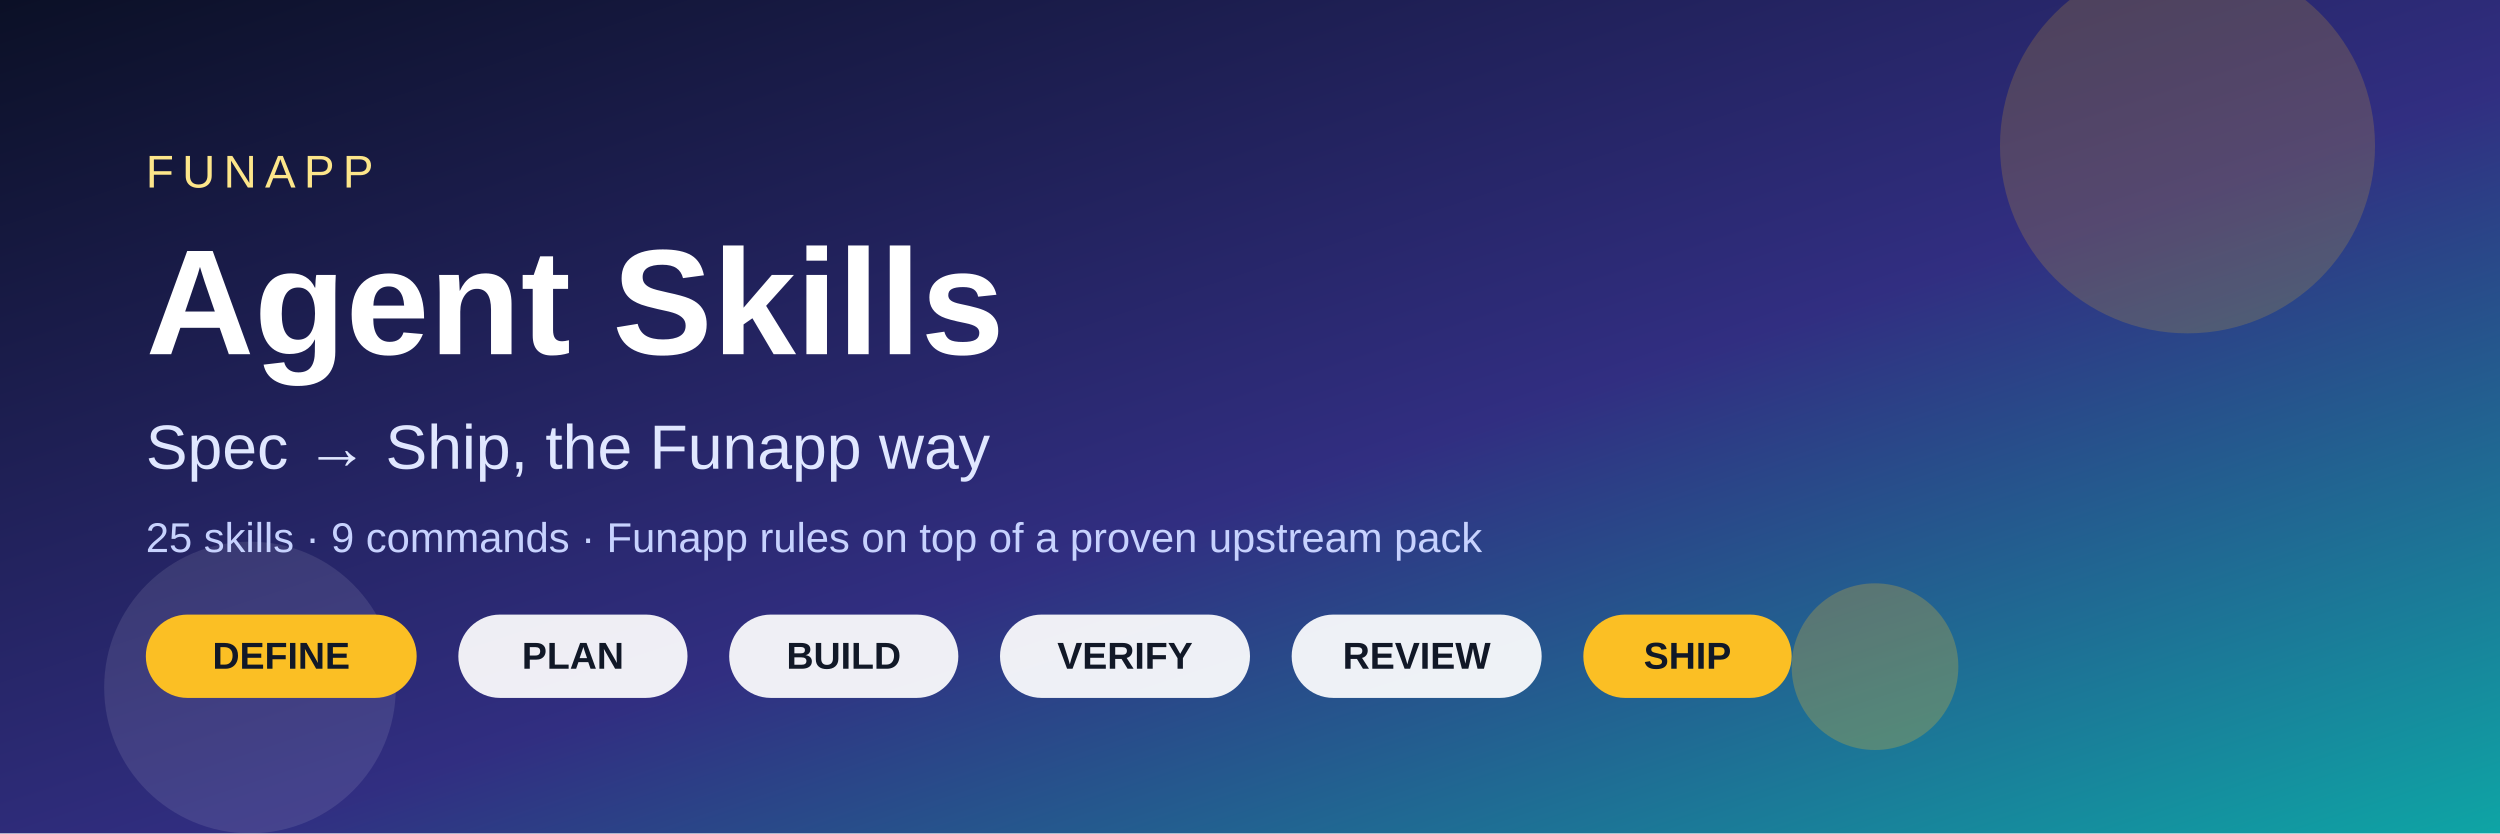
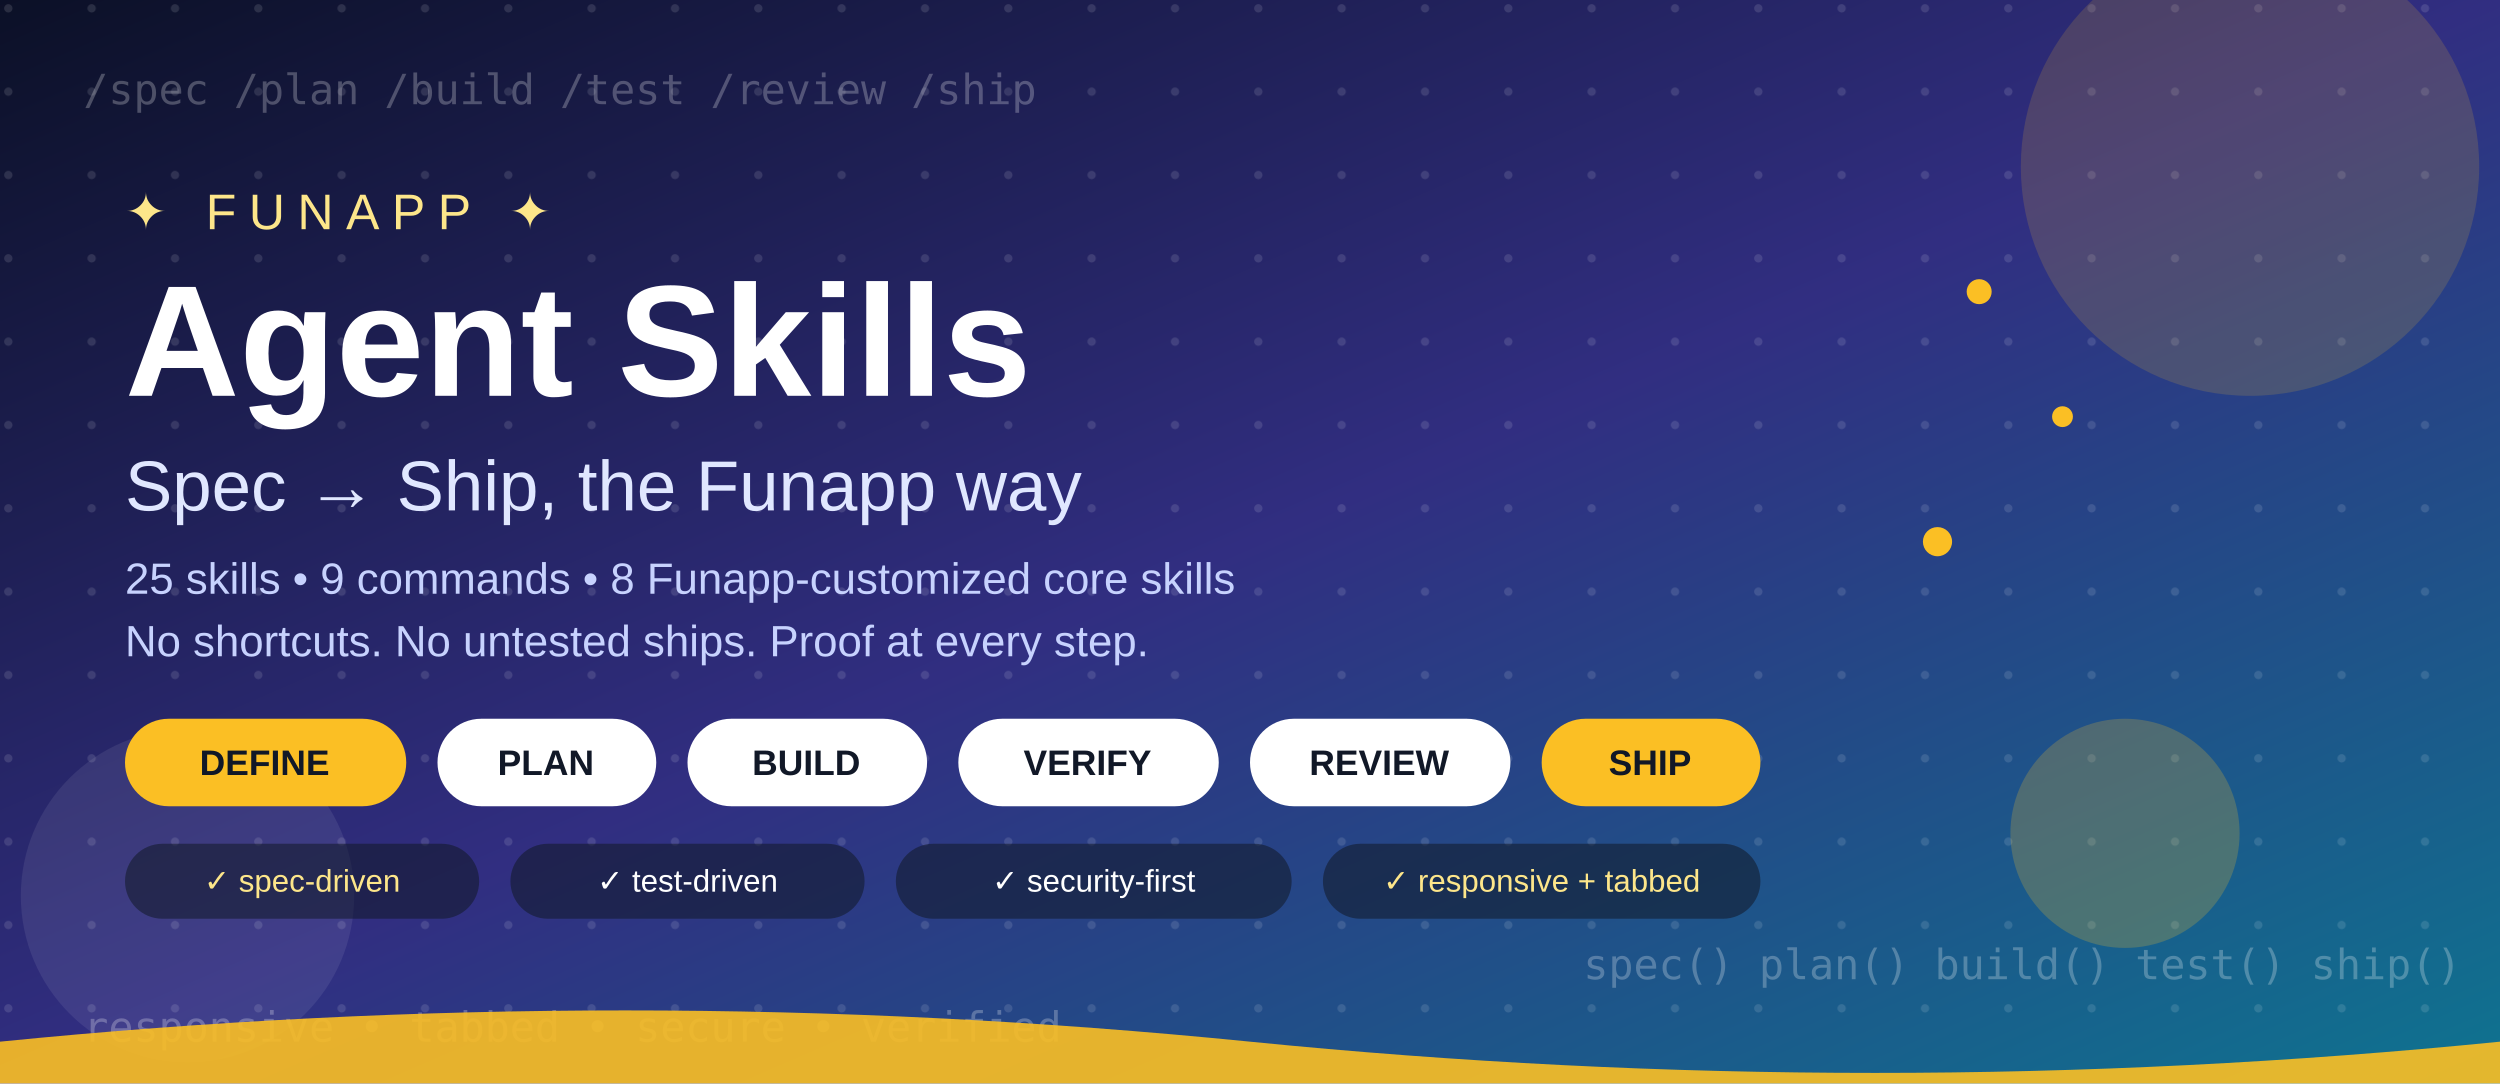
- <svg xmlns="http://www.w3.org/2000/svg" width="1200" height="400" viewBox="0 0 1200 400" role="img" aria-label="Funapp Agent Skills banner">
+ <svg xmlns="http://www.w3.org/2000/svg" width="1200" height="520" viewBox="0 0 1200 520" role="img" aria-label="Funapp Agent Skills banner">
  <defs>
    <linearGradient id="bg" x1="0%" y1="0%" x2="100%" y2="100%">
      <stop offset="0%" stop-color="#0b1026">
-         <animate attributeName="stop-color" values="#0b1026;#1e1b4b;#0b1026" dur="8s" repeatCount="indefinite" />
+         <animate attributeName="stop-color" values="#0b1026;#1e1b4b;#0b1026" dur="9s" repeatCount="indefinite" />
      </stop>
-       <stop offset="55%" stop-color="#312e81">
-         <animate attributeName="stop-color" values="#312e81;#6d28d9;#312e81" dur="8s" repeatCount="indefinite" />
+       <stop offset="50%" stop-color="#312e81">
+         <animate attributeName="stop-color" values="#312e81;#6d28d9;#312e81" dur="9s" repeatCount="indefinite" />
      </stop>
-       <stop offset="100%" stop-color="#0ea5a5">
-         <animate attributeName="stop-color" values="#0ea5a5;#0b1026;#0ea5a5" dur="8s" repeatCount="indefinite" />
+       <stop offset="100%" stop-color="#0e7490">
+         <animate attributeName="stop-color" values="#0e7490;#0b1026;#0e7490" dur="9s" repeatCount="indefinite" />
      </stop>
    </linearGradient>
-     <linearGradient id="gold" x1="0%" y1="0%" x2="100%" y2="0%">
-       <stop offset="0%" stop-color="#fbbf24" />
-       <stop offset="100%" stop-color="#fde68a" />
-     </linearGradient>
+     <pattern id="dots" width="40" height="40" patternUnits="userSpaceOnUse">
+       <circle cx="4" cy="4" r="2" fill="#ffffff" opacity="0.12" />
+     </pattern>
  </defs>
-   <rect width="1200" height="400" fill="url(#bg)" />
-   <circle cx="1050" cy="70" r="90" fill="#fbbf24" opacity="0.18">
-     <animate attributeName="cy" values="70;90;70" dur="6s" repeatCount="indefinite" />
+   <rect width="1200" height="520" fill="url(#bg)" />
+   <rect width="1200" height="520" fill="url(#dots)" />
+   <circle cx="1080" cy="80" r="110" fill="#fbbf24" opacity="0.16">
+     <animate attributeName="r" values="110;130;110" dur="6s" repeatCount="indefinite" />
  </circle>
-   <circle cx="120" cy="330" r="70" fill="#ffffff" opacity="0.10">
-     <animate attributeName="cx" values="120;150;120" dur="7s" repeatCount="indefinite" />
+   <circle cx="90" cy="430" r="80" fill="#ffffff" opacity="0.08">
+     <animate attributeName="cx" values="90;120;90" dur="7s" repeatCount="indefinite" />
  </circle>
-   <circle cx="900" cy="320" r="40" fill="#fbbf24" opacity="0.25">
-     <animate attributeName="r" values="40;55;40" dur="5s" repeatCount="indefinite" />
+   <circle cx="1020" cy="400" r="55" fill="#fbbf24" opacity="0.22">
+     <animate attributeName="cy" values="400;380;400" dur="5s" repeatCount="indefinite" />
  </circle>
-   <text x="70" y="90" font-family="Arial, Helvetica, sans-serif" font-size="22" letter-spacing="4" fill="#fde68a">FUNAPP</text>
-   <text x="70" y="170" font-family="Arial, Helvetica, sans-serif" font-size="72" font-weight="bold" fill="#ffffff">Agent Skills</text>
-   <text x="70" y="225" font-family="Arial, Helvetica, sans-serif" font-size="30" fill="#e0e7ff">Spec → Ship, the Funapp way</text>
-   <text x="70" y="265" font-family="Arial, Helvetica, sans-serif" font-size="20" fill="#c7d2fe">25 skills · 9 commands · Funapp rules on top of a proven upstream pack</text>
-   <g font-family="Arial, Helvetica, sans-serif" font-size="18" font-weight="bold" text-anchor="middle">
-     <rect x="70" y="295" width="130" height="40" rx="20" fill="#fbbf24" />
-     <text x="135" y="321" fill="#111827">DEFINE</text>
-     <rect x="220" y="295" width="110" height="40" rx="20" fill="#ffffff" opacity="0.92" />
-     <text x="275" y="321" fill="#111827">PLAN</text>
-     <rect x="350" y="295" width="110" height="40" rx="20" fill="#ffffff" opacity="0.92" />
-     <text x="405" y="321" fill="#111827">BUILD</text>
-     <rect x="480" y="295" width="120" height="40" rx="20" fill="#ffffff" opacity="0.92" />
-     <text x="540" y="321" fill="#111827">VERIFY</text>
-     <rect x="620" y="295" width="120" height="40" rx="20" fill="#ffffff" opacity="0.92" />
-     <text x="680" y="321" fill="#111827">REVIEW</text>
-     <rect x="760" y="295" width="100" height="40" rx="20" fill="#fbbf24" />
-     <text x="810" y="321" fill="#111827">SHIP</text>
+   <g font-family="monospace" font-size="20" fill="#ffffff" opacity="0.25">
+     <text x="40" y="50">/spec  /plan  /build  /test  /review  /ship</text>
+     <text x="760" y="470">spec()  plan()  build()  test()  ship()</text>
+     <text x="40" y="500">responsive  •  tabbed  •  secure  •  verified</text>
  </g>
+   <g font-family="Arial, Helvetica, sans-serif">
+     <text x="60" y="110" font-size="24" letter-spacing="6" fill="#fde68a">✦  FUNAPP  ✦</text>
+     <text x="60" y="190" font-size="76" font-weight="bold" fill="#ffffff">Agent Skills</text>
+     <text x="60" y="245" font-size="34" fill="#e0e7ff">Spec → Ship, the Funapp way</text>
+     <text x="60" y="285" font-size="21" fill="#c7d2fe">25 skills  •  9 commands  •  8 Funapp-customized core skills</text>
+     <text x="60" y="315" font-size="21" fill="#c7d2fe">No shortcuts. No untested ships. Proof at every step.</text>
+   </g>
+   <g font-family="Arial, Helvetica, sans-serif" font-size="17" font-weight="bold" text-anchor="middle">
+     <rect x="60" y="345" width="135" height="42" rx="21" fill="#fbbf24" />
+     <text x="127" y="372" fill="#111827">DEFINE</text>
+     <rect x="210" y="345" width="105" height="42" rx="21" fill="#ffffff" />
+     <text x="262" y="372" fill="#111827">PLAN</text>
+     <rect x="330" y="345" width="115" height="42" rx="21" fill="#ffffff" />
+     <text x="387" y="372" fill="#111827">BUILD</text>
+     <rect x="460" y="345" width="125" height="42" rx="21" fill="#ffffff" />
+     <text x="522" y="372" fill="#111827">VERIFY</text>
+     <rect x="600" y="345" width="125" height="42" rx="21" fill="#ffffff" />
+     <text x="662" y="372" fill="#111827">REVIEW</text>
+     <rect x="740" y="345" width="105" height="42" rx="21" fill="#fbbf24" />
+     <text x="792" y="372" fill="#111827">SHIP</text>
+   </g>
+   <g font-family="Arial, Helvetica, sans-serif" font-size="15" text-anchor="middle">
+     <rect x="60" y="405" width="170" height="36" rx="18" fill="#111827" opacity="0.55" />
+     <text x="145" y="428" fill="#fde68a">✓ spec-driven</text>
+     <rect x="245" y="405" width="170" height="36" rx="18" fill="#111827" opacity="0.55" />
+     <text x="330" y="428" fill="#ffffff">✓ test-driven</text>
+     <rect x="430" y="405" width="190" height="36" rx="18" fill="#111827" opacity="0.55" />
+     <text x="525" y="428" fill="#ffffff">✓ security-first</text>
+     <rect x="635" y="405" width="210" height="36" rx="18" fill="#111827" opacity="0.55" />
+     <text x="740" y="428" fill="#fde68a">✓ responsive + tabbed</text>
+   </g>
+   <g fill="#fbbf24">
+     <circle cx="950" cy="140" r="6">
+       <animate attributeName="opacity" values="1;0.2;1" dur="2s" repeatCount="indefinite" />
+     </circle>
+     <circle cx="990" cy="200" r="5">
+       <animate attributeName="opacity" values="0.2;1;0.2" dur="2.5s" repeatCount="indefinite" />
+     </circle>
+     <circle cx="930" cy="260" r="7">
+       <animate attributeName="opacity" values="1;0.3;1" dur="3s" repeatCount="indefinite" />
+     </circle>
+   </g>
+   <path d="M0,500 Q300,470 600,500 T1200,500 L1200,520 L0,520 Z" fill="#fbbf24" opacity="0.9" />
</svg>
